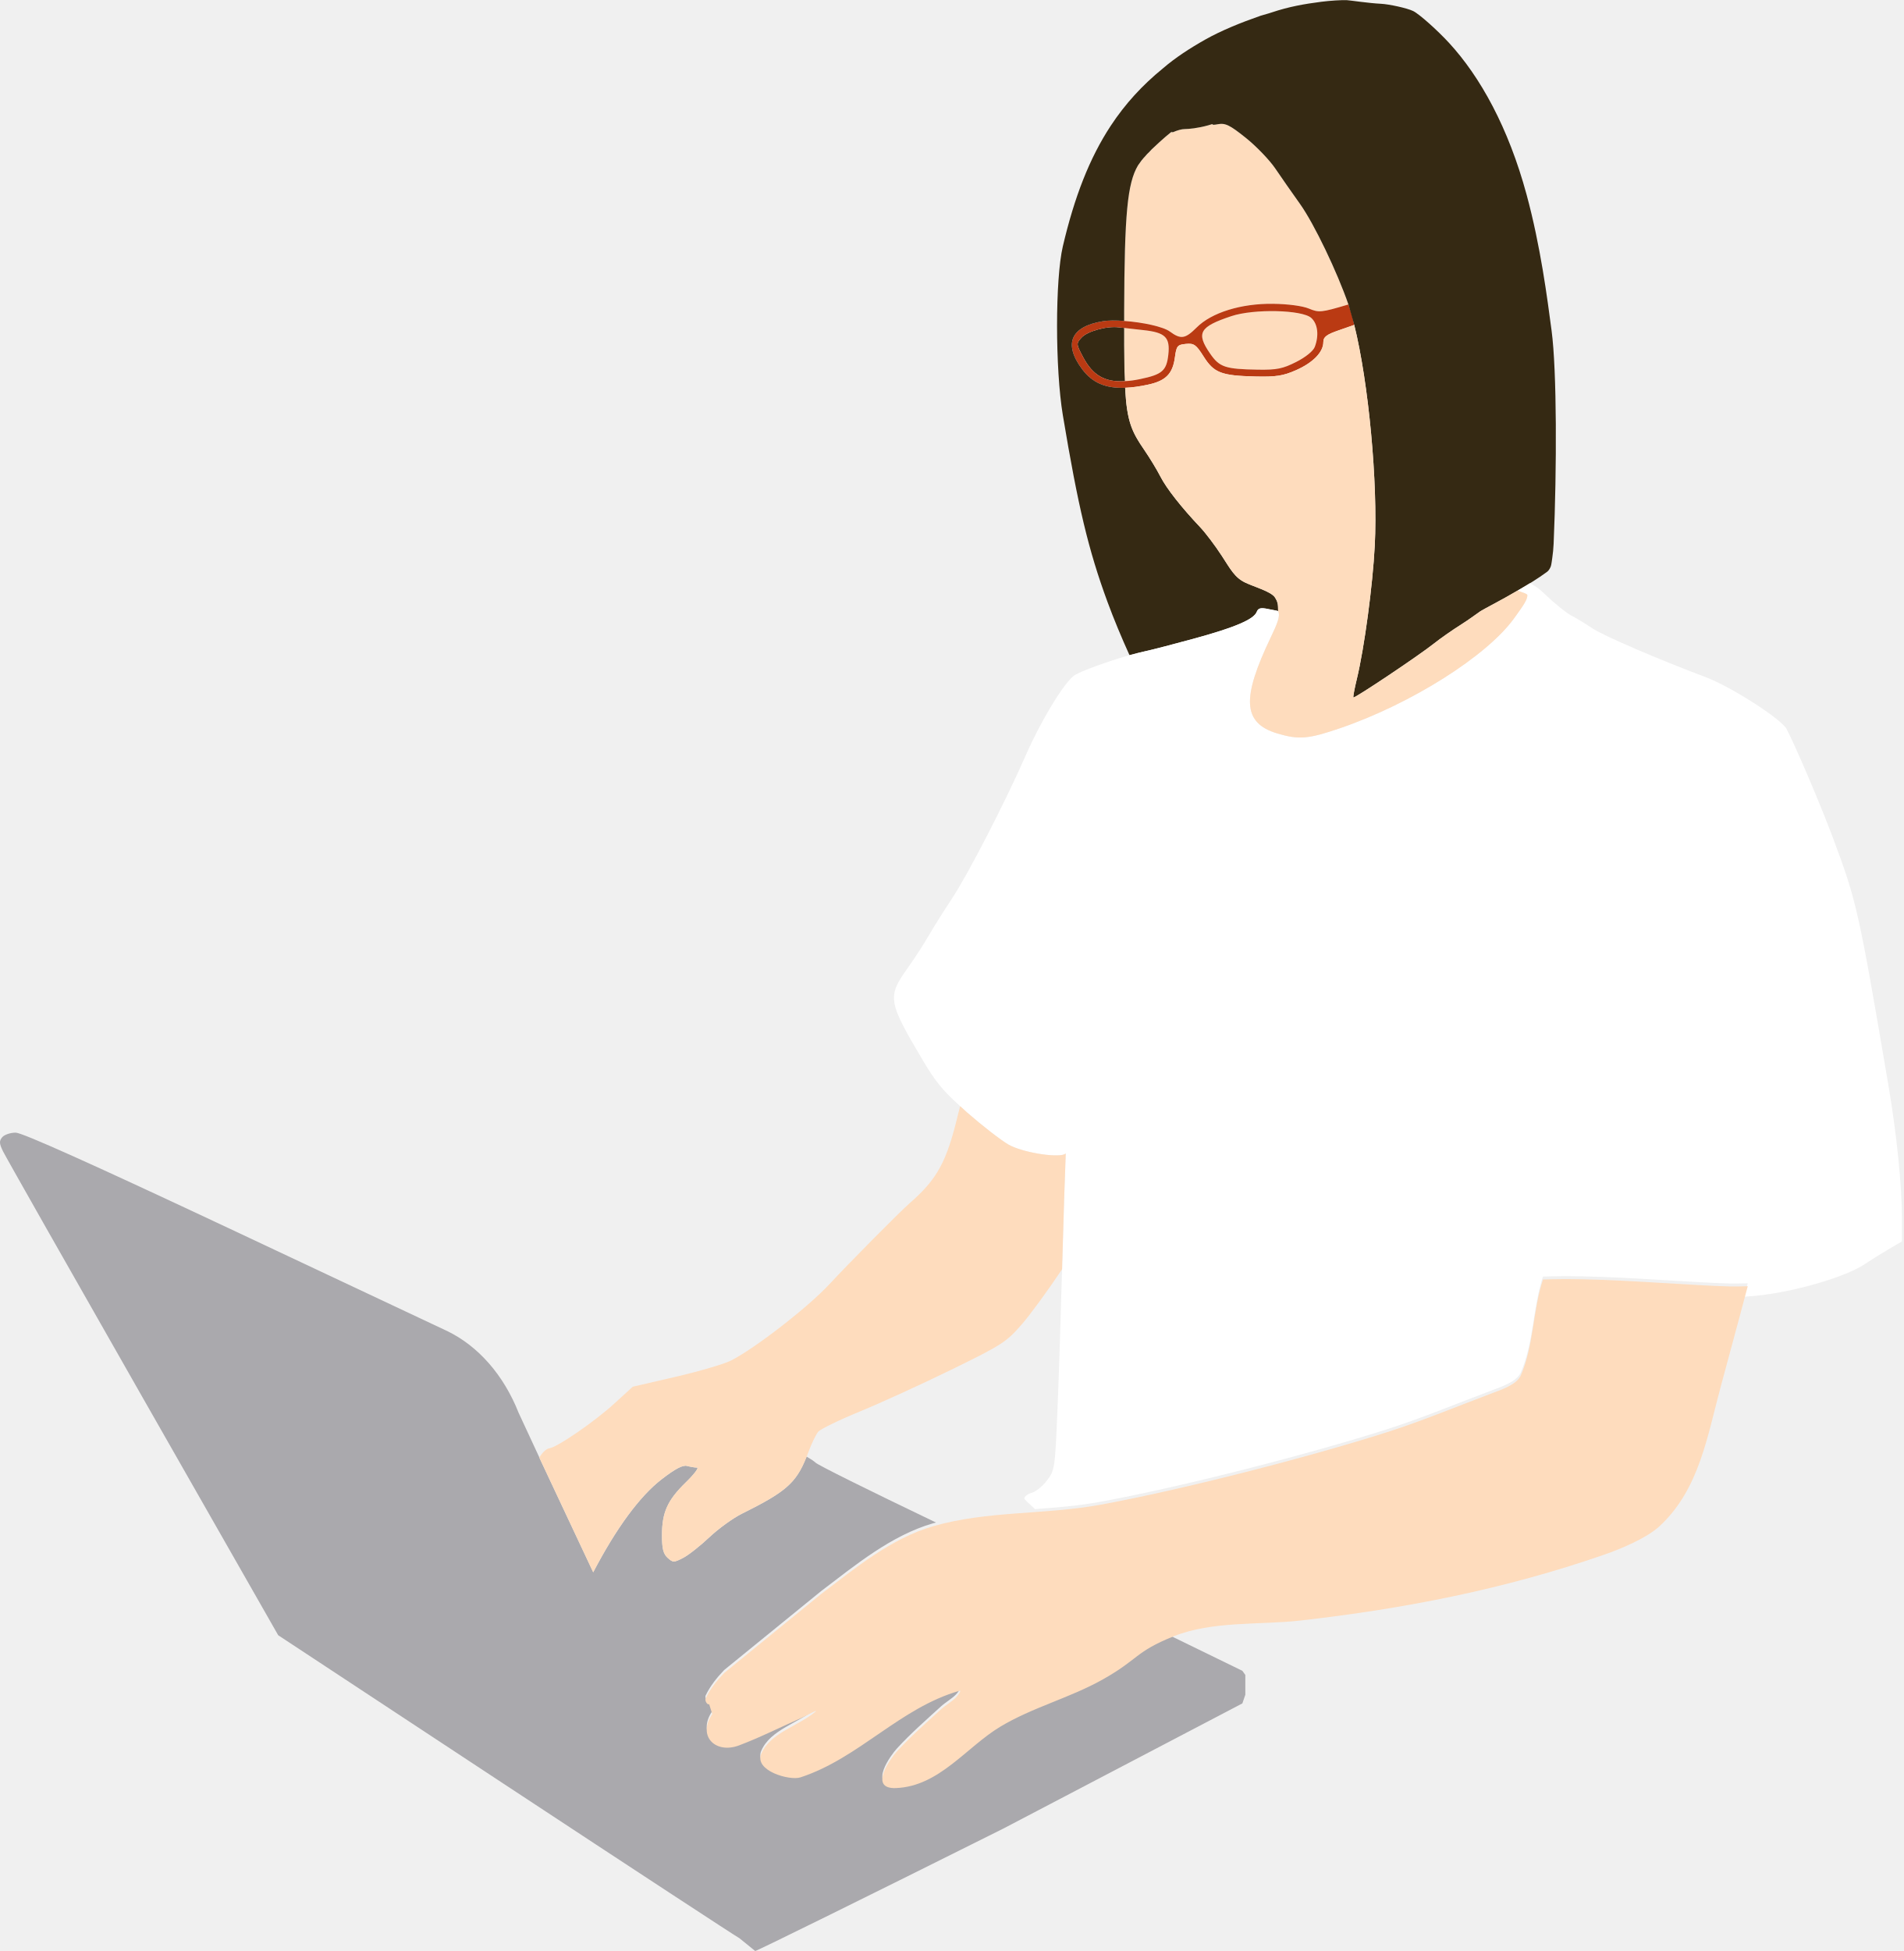
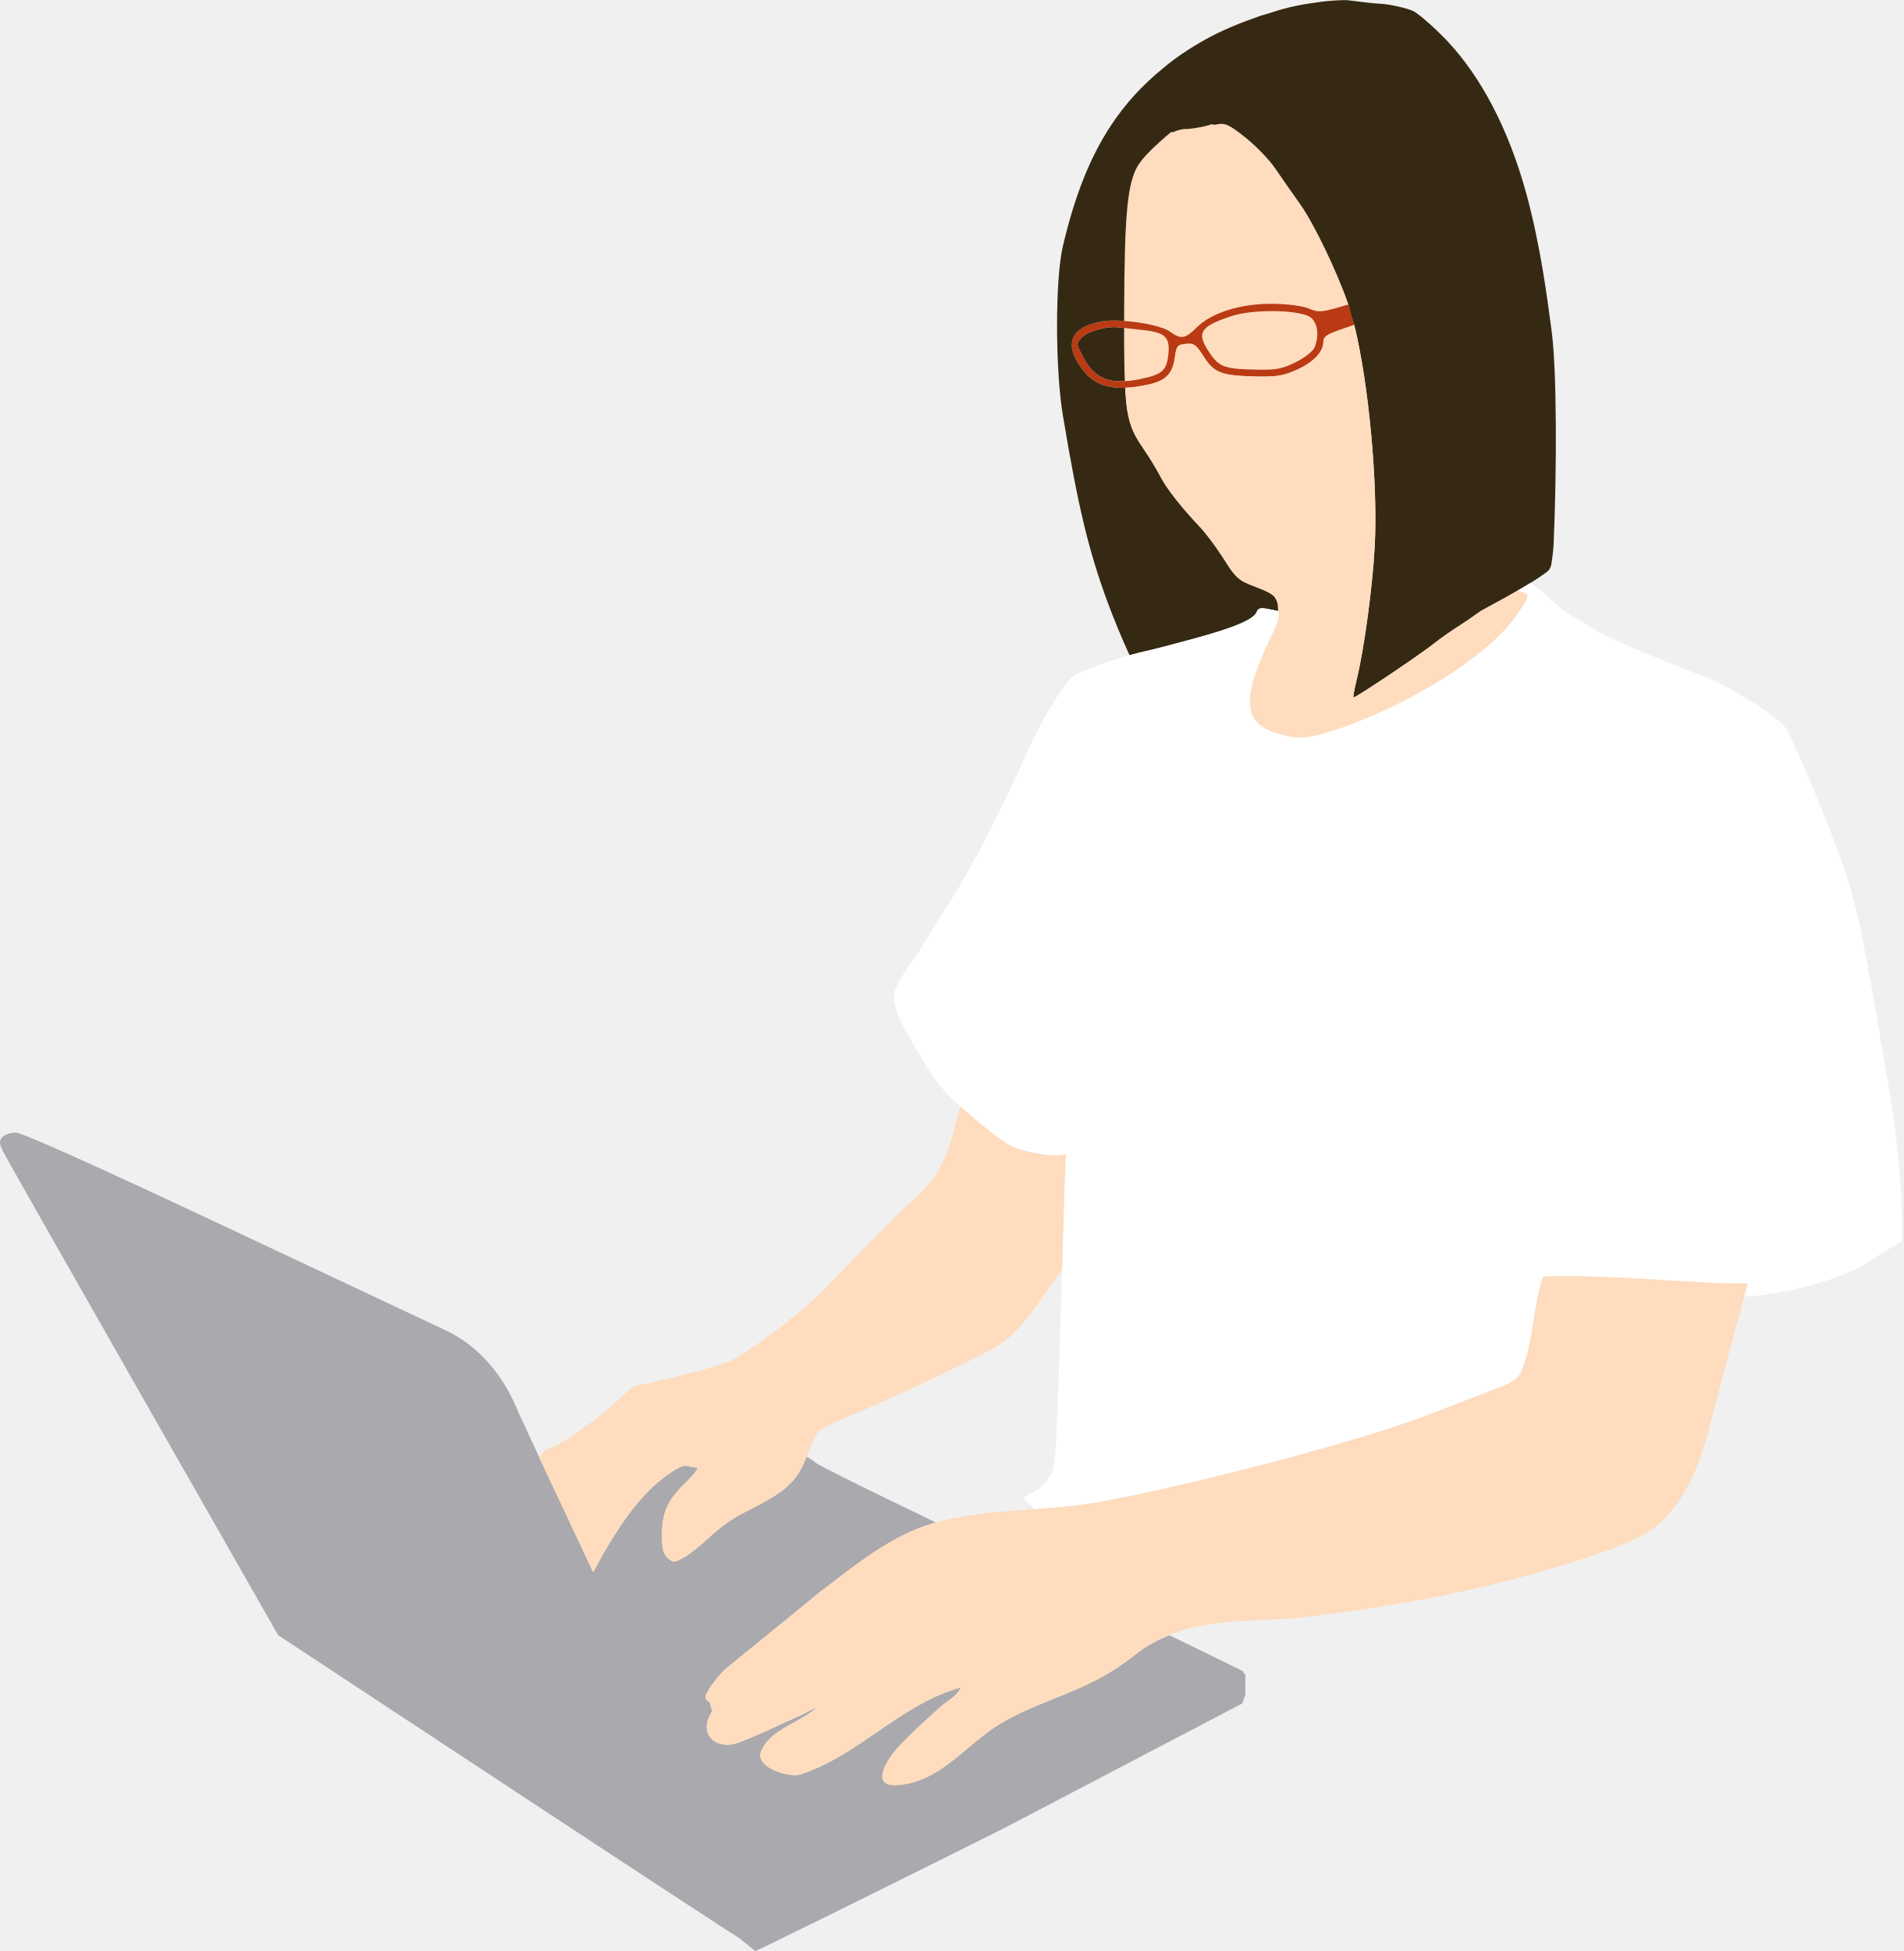
<svg xmlns="http://www.w3.org/2000/svg" width="100%" height="100%" viewBox="0 0 642 658" version="1.1" xml:space="preserve" style="fill-rule:evenodd;clip-rule:evenodd;stroke-linejoin:round;stroke-miterlimit:2;">
  <path d="M379.168,110.606L385.605,111.328C393.059,112.118 394.73,113.764 394.065,119.663C393.459,125.045 391.988,126.312 384.56,127.854C382.685,128.243 380.978,128.489 379.411,128.535L379.382,127.854C379.199,123.355 379.152,117.762 379.168,110.606Z" style="fill:rgb(254,220,189);" />
  <path d="M443.462,117.01C444.945,113.109 444.476,109.214 442.285,107.231C439.229,104.465 422.953,104.093 415.354,106.615C404.549,110.201 403.357,112.308 408.184,119.291C411.338,123.854 413.277,124.5 424.34,124.675C430.644,124.774 432.673,124.364 437.197,122.075C440.375,120.467 442.934,118.399 443.462,117.01Z" style="fill:rgb(254,220,189);" />
  <path d="M391.107,47.902C392.423,46.689 393.785,45.54 395.058,44.551C395.303,44.625 395.494,44.639 395.62,44.586L395.62,44.586C397.201,43.911 398.583,43.523 399.676,43.523C400.964,43.523 404.046,43.236 407.506,42.269C407.971,42.139 408.443,41.997 408.917,41.842C408.914,42.182 409.565,42.112 410.7,41.905C413.31,41.428 414.74,42.118 420.2,46.487C423.736,49.315 428.211,53.968 430.146,56.826C432.08,59.684 435.819,65.042 438.454,68.732C443.293,75.508 451.073,91.848 454.814,102.68L454.466,102.788C445.65,105.406 444.86,105.484 441.482,104.073C439.338,103.177 434.447,102.527 429.37,102.463C418.63,102.328 408.665,105.415 403.649,110.432C399.76,114.32 398.294,114.542 394.564,111.807C392.308,110.153 385.276,108.666 379.169,108.245L379.17,105.001C379.278,72.158 380.258,61.825 383.837,55.782L385.501,53.565L386.136,52.844L387.541,51.351L391.107,47.902Z" style="fill:rgb(254,220,189);" />
  <path d="M379.411,128.535C372.618,128.991 368.55,126.525 365.334,120.462C362.99,116.043 362.975,115.869 364.764,113.892C366.742,111.706 373.297,109.89 377.354,110.403L379.168,110.606L379.165,116.426C379.203,119.413 379.241,122.401 379.278,125.389L379.411,128.535Z" style="fill:rgb(53,41,19);" />
  <path d="M379.505,130.78C372.855,131.048 368.4,129.054 365.022,124.544C358.608,115.982 361.125,110.129 371.991,108.337C373.845,108.032 376.413,108.02 379.169,108.245L379.312,108.255C385.386,108.689 392.326,110.166 394.564,111.807C398.294,114.542 399.76,114.32 403.649,110.432C408.665,105.415 418.63,102.328 429.37,102.463C434.447,102.527 439.338,103.177 441.482,104.073C444.86,105.484 445.65,105.406 454.466,102.788L454.814,102.68C455.359,104.252 455.817,105.707 456.169,107.001L456.776,109.575L451.604,111.382C447.441,112.814 446.354,113.637 446.354,115.356C446.354,118.75 442.903,122.305 437.141,124.848C432.773,126.775 430.376,127.144 423.354,126.974C411.917,126.697 409.45,125.741 405.978,120.241C403.445,116.228 402.73,115.721 399.978,115.989C397.128,116.266 396.805,116.662 396.292,120.507C395.549,126.069 393.21,128.444 387.206,129.731C384.393,130.335 381.876,130.689 379.613,130.777L379.505,130.78ZM443.462,117.01C444.945,113.109 444.476,109.214 442.285,107.231C439.229,104.465 422.953,104.093 415.354,106.615C404.549,110.201 403.357,112.308 408.184,119.291C411.338,123.854 413.277,124.5 424.34,124.675C430.644,124.774 432.673,124.364 437.197,122.075C440.375,120.467 442.934,118.399 443.462,117.01ZM377.354,110.403C373.297,109.89 366.742,111.706 364.764,113.892C362.975,115.869 362.99,116.043 365.334,120.462C368.55,126.525 372.618,128.991 379.411,128.535L379.484,128.533C381.031,128.481 382.715,128.237 384.56,127.854C391.988,126.312 393.459,125.045 394.065,119.663C394.73,113.764 393.059,112.118 385.605,111.328L377.354,110.403Z" style="fill:rgb(186,58,19);" />
  <path d="M395.071,44.552C396.532,43.382 393.964,45.288 391.107,47.902L388.452,50.382L387.541,51.351L386.928,51.943L386.136,52.844L385.676,53.332L385.501,53.565L385.094,54.029L383.837,55.782C380.258,61.825 379.278,72.158 379.17,105.001L379.169,108.245C376.413,108.02 373.845,108.032 371.991,108.337C361.125,110.129 358.608,115.982 365.022,124.544C368.4,129.054 372.855,131.048 379.505,130.78L379.554,131.936C380.199,142.34 381.87,145.802 385.906,151.669C387.766,154.373 390.233,158.438 391.388,160.702C393.431,164.707 398.394,171.03 404.852,177.856C406.598,179.701 409.829,183.976 412.033,187.356C415.083,192.034 416.449,194.784 420.04,196.5C423.107,197.965 428.719,199.483 430.04,201.5L430.66,202.628L430.795,203.032L430.977,203.714L431.045,204.285L431.11,206.152L431.107,206.143C431.013,205.966 429.558,205.791 427.77,205.408C425.258,204.87 424.378,205.08 423.897,206.334C422.902,208.926 416.488,211.647 402.274,215.507C394.985,217.487 387.896,219.32 386.521,219.581C385.046,219.86 383.111,220.349 380.976,220.967C378.287,215.041 375.685,208.805 373.541,202.977C367.136,185.558 363.64,170.939 358.489,140.023C355.889,124.414 355.89,94.174 358.491,83.07C362.402,66.377 367.515,53.263 374.644,42.426C379.488,35.064 385.262,28.753 392.223,23.084C396.4,19.476 401.35,16.264 406.519,13.348C411.889,10.319 418.454,7.654 425.166,5.318L427.911,4.519L428.993,4.176C434.711,2.259 439.939,1.329 445.708,0.595C448.692,0.216 452.453,-0.02 454.291,0.057C455.268,0.098 461.48,1.057 465.784,1.275C468.534,1.414 474.546,2.712 476.629,3.714C478.713,4.715 484.872,10.251 488.732,14.441C499.288,25.896 508.774,43.024 514.903,65.62C519.649,83.119 521.884,100.555 523.345,111.549C525.127,124.966 525.125,158.058 524.03,183.374C523.959,185.014 523.798,186.619 523.567,188.208C523.506,188.629 523.266,190.474 523.115,190.893C522.916,191.444 522.577,192.304 521.721,192.928C518.822,195.042 515.525,197.102 512.334,198.919C511.752,198.612 511.752,198.612 512.334,198.919C506.463,202.393 501.011,205.113 499.368,206.125C498.794,206.479 495.586,208.909 492.762,210.675C489.938,212.442 485.822,215.324 483.614,217.079C478.531,221.12 456.882,235.609 456.498,235.226C456.341,235.068 456.862,232.259 457.656,228.981C460.17,218.616 463.009,197.491 463.699,184.023C464.784,162.817 461.619,129.037 456.776,109.575L454.838,102.743L454.814,102.68C451.073,91.848 443.293,75.508 438.454,68.732C435.819,65.042 432.08,59.684 430.146,56.826C428.211,53.968 423.736,49.315 420.2,46.487C414.74,42.118 413.31,41.428 410.7,41.905C409.565,42.112 408.914,42.182 408.917,41.842C408.443,41.997 407.971,42.139 407.506,42.269C404.046,43.236 400.964,43.523 399.676,43.523C398.583,43.523 397.201,43.911 395.62,44.586L395.071,44.552Z" style="fill:rgb(53,41,19);" />
  <path d="M516.026,196.702C517.435,197.352 518.98,198.387 520.595,199.943C524.062,203.282 528.275,206.72 529.959,207.583C531.643,208.446 534.821,210.375 537.021,211.869C540.644,214.33 559.279,222.362 575.224,228.335C583.744,231.527 600.844,242.475 602.613,245.871C605.799,251.987 614.173,271.673 618.353,282.871C626.275,304.097 626.935,307.051 637.007,366.371C639.744,382.488 641.513,400.001 641.518,411.026L641.521,418.681L636.891,421.394C634.345,422.886 630.801,425.098 629.016,426.31C624.024,429.698 612.119,433.67 600.521,435.817C596.318,436.595 592.636,437.078 588.29,437.34C588.24,437.529 589.504,432.798 589.504,432.798C587.448,432.857 585.39,432.916 583.334,432.868C579.888,432.788 576.445,432.597 573.004,432.414C556.262,431.526 537.274,429.952 520.436,430.532C516.977,440.954 517.343,452.838 512.947,462.896C511.581,466.023 506.17,467.787 503.455,468.808C491.606,473.263 479.909,478.165 467.852,482.02C441.393,490.48 398.144,501.596 370.8,506.556C363.652,507.853 356.364,508.435 349.06,508.965C350.311,509.98 345.521,505.85 345.521,505.396C345.521,504.677 346.626,503.811 347.976,503.472C349.326,503.133 351.644,501.266 353.126,499.323C355.765,495.862 355.838,495.379 356.674,475.58C357.079,465.974 357.74,445.947 358.231,428.083L358.475,419.871C358.747,409.709 359.083,399.327 359.466,389.027L359.022,389.305C356.201,390.49 344.717,388.66 340.113,386C337.61,384.554 331.361,379.705 326.226,375.225L323.859,373.071L323.585,372.824C317.869,367.682 315.315,364.425 311.333,357.725C299.515,337.84 299.236,336.213 306.01,326.685C308.48,323.212 311.742,318.198 313.26,315.541C314.779,312.885 318.306,307.26 321.1,303.041C326.563,294.79 339.105,270.44 346.04,254.621C351.043,243.209 358.554,230.777 362.161,227.939C363.915,226.56 373.638,223.048 380.976,220.967L386.521,219.581C387.896,219.32 394.985,217.487 402.274,215.507C409.731,213.482 415.041,211.771 418.542,210.211C421.726,208.828 423.424,207.566 423.897,206.334C424.378,205.08 425.258,204.87 427.77,205.408C429.558,205.791 431.013,205.966 431.107,206.143C431.955,207.749 430.715,210.553 428.517,215.169C418.963,235.232 418.918,243.833 430.894,247.389C438.143,249.542 441.361,249.259 452.254,245.509C476.073,237.309 501.404,221.31 510.612,208.65C513.955,204.055 515.12,202.326 515.179,200.743C515.199,200.204 513.118,199.748 511.893,199.166L512.334,198.919L516.026,196.702Z" style="fill:white;" />
  <path d="M431.11,206.152L431.087,204.634L431.045,204.285L431.033,203.923L430.977,203.714L430.951,203.502L430.795,203.032L430.712,202.724L430.66,202.628C430.516,202.274 430.312,201.916 430.04,201.5C428.719,199.483 423.107,197.965 420.04,196.5C416.449,194.784 415.083,192.034 412.033,187.356C409.829,183.976 406.598,179.701 404.852,177.856C398.394,171.03 393.431,164.707 391.388,160.702C390.233,158.438 387.766,154.373 385.906,151.669C381.725,145.591 380.082,142.094 379.505,130.78C381.797,130.701 384.348,130.344 387.206,129.731C393.21,128.444 395.549,126.069 396.292,120.507C396.805,116.662 397.128,116.266 399.978,115.989C402.73,115.721 403.445,116.228 405.978,120.241C409.45,125.741 411.917,126.697 423.354,126.974C430.376,127.144 432.773,126.775 437.141,124.848C442.903,122.305 446.354,118.75 446.354,115.356C446.354,113.637 447.441,112.814 451.604,111.382L456.776,109.575C461.619,129.037 464.784,162.817 463.699,184.023C463.009,197.491 460.17,218.616 457.656,228.981C456.862,232.259 456.341,235.068 456.498,235.226C456.882,235.609 478.531,221.12 483.614,217.079C485.822,215.324 489.938,212.442 492.762,210.675C495.586,208.909 498.794,206.479 499.368,206.125C500.97,205.138 506.195,202.527 511.893,199.166C513.118,199.748 515.199,200.204 515.179,200.743C515.12,202.326 513.955,204.055 510.612,208.65C501.404,221.31 476.073,237.309 452.254,245.509C441.361,249.259 438.143,249.542 430.894,247.389C418.918,243.833 418.963,235.232 428.517,215.169C430.711,210.561 431.951,207.759 431.11,206.152Z" style="fill:rgb(254,220,189);" />
  <path d="M394.409,551.496L419.04,563.5L420.04,564.901L420.04,571.569L419.04,574.5L338.344,616.75C292.933,639.438 255.303,658 254.721,658L249.389,653.677L249.385,653.675C248.639,653.35 213.446,630.3 171.057,602.375L93.832,551.5L48.204,471.5C23.109,427.5 1.875,390.059 1.017,388.298C-0.262,385.672 -0.312,384.818 0.742,383.548C1.449,382.697 3.496,382 5.293,382C7.494,382 31.063,392.575 77.64,414.462C115.635,432.316 148.562,447.814 150.812,448.9C161.344,453.989 169.91,463.79 174.933,476.5L181.907,491.518L181.886,491.547L183.234,494.415L198.913,527.779L200.087,530.278C207.818,515.439 215.785,504.608 223.175,498.903C227.776,495.35 230.306,494.024 231.742,494.41C232.864,494.711 234.373,494.964 235.098,494.971C235.822,494.979 234.116,497.223 231.307,499.959C225.118,505.988 223.281,510.07 223.281,517.798C223.281,522.312 223.724,524.076 225.19,525.403C226.994,527.036 227.281,527.036 230.411,525.418C232.233,524.476 236.211,521.347 239.252,518.466C242.293,515.584 247.256,511.996 250.281,510.493C264.968,503.193 268.516,500.262 272.065,491.252C273.583,492.144 274.648,492.866 275.061,493.279C275.923,494.141 292.468,502.346 315.727,513.5L314.74,513.742C300.534,517.85 288.468,527.896 277,536.586L244.25,563.244C241.796,565.799 239.533,568.646 238,571.84C237.673,572.522 238.519,574.094 239.2,573.766L240.25,577.093C235.076,584.631 241.429,590.614 249.261,587.664C256.415,584.969 263.253,581.498 270.25,578.415C271.833,577.718 276.328,575.215 275,576.324C269.099,581.25 259.821,583.4 256.78,590.459C254.305,596.202 266.315,599.641 269.992,598.439C289.789,591.969 303.54,574.97 323.646,569.24C324.481,569.002 323.017,570.914 322.404,571.528C320.878,573.055 318.927,574.1 317.334,575.557C312.281,580.179 307.094,584.688 302.481,589.75C300.612,591.8 292.648,602.449 302.24,602.051C316.815,601.447 325.959,588.225 337.386,581.352C348.244,574.822 360.862,571.652 371.907,565.445C383.719,558.807 382.825,556.337 394.409,551.496Z" style="fill:rgb(170,169,173);" />
  <path d="M323.859,373.071L326.226,375.225C331.361,379.705 337.61,384.554 340.113,386C344.717,388.66 356.201,390.49 359.022,389.305L359.466,389.027C359.083,399.327 358.747,409.709 358.475,419.871L358.231,428.083C353.277,435.455 347.53,443.349 344.542,446.77C339.397,452.658 337.908,453.614 320.916,461.931C310.942,466.813 297.059,473.157 290.066,476.029C283.072,478.901 276.736,481.978 275.985,482.868C275.234,483.757 273.791,486.728 272.778,489.47C268.922,499.907 265.902,502.729 250.281,510.493C247.256,511.996 242.293,515.584 239.252,518.466C236.211,521.347 232.233,524.476 230.411,525.418C227.281,527.036 226.994,527.036 225.19,525.403C223.724,524.076 223.281,522.312 223.281,517.798C223.281,510.07 225.118,505.988 231.307,499.959C234.116,497.223 235.822,494.979 235.098,494.971C234.373,494.964 232.864,494.711 231.742,494.41C230.306,494.024 227.776,495.35 223.175,498.903C215.785,504.608 207.818,515.439 200.087,530.278L198.913,527.779L183.234,494.415L181.886,491.547C183.036,489.775 184.257,488.596 185.339,488.441C188.049,488.053 200.537,479.458 207.102,473.462L213.423,467.689L227.87,464.348C235.817,462.51 244.222,460.044 246.55,458.868C254.634,454.782 272.568,440.871 279.742,433.123C286.161,426.191 303.493,408.694 306.781,405.829C316.202,397.617 319.348,391.808 323.232,375.454L323.859,373.071Z" style="fill:rgb(254,220,189);" />
-   <g transform="matrix(1,0,0,1,0,1)">
-     <path d="M520.436,430.532C537.274,429.952 556.262,431.526 573.004,432.414C576.445,432.597 579.888,432.788 583.334,432.868C585.39,432.916 587.448,432.857 589.504,432.798C589.504,432.798 583.545,455.126 580.499,466.272C575.889,483.144 573.247,501.28 559.731,513.75C555.358,517.785 546.598,521.414 541.235,523.28C507.686,534.951 473.735,541.574 438.495,545.558C425.075,547.075 408.902,545.633 395.916,550.845C382.729,556.138 384.212,558.53 371.907,565.445C360.862,571.652 348.244,574.822 337.386,581.352C325.959,588.225 316.815,601.447 302.24,602.051C292.648,602.449 300.612,591.8 302.481,589.75C307.094,584.688 312.281,580.179 317.334,575.557C318.927,574.1 320.878,573.055 322.404,571.528C323.017,570.914 324.481,569.002 323.646,569.24C303.54,574.97 289.789,591.969 269.992,598.439C266.315,599.641 254.305,596.202 256.78,590.459C259.821,583.4 269.099,581.25 275,576.324C276.328,575.215 271.833,577.718 270.25,578.415C263.253,581.498 256.415,584.969 249.261,587.664C241.429,590.614 235.076,584.631 240.25,577.093L239.2,573.766C238.519,574.094 237.673,572.522 238,571.84C239.533,568.646 241.796,565.799 244.25,563.244L277,536.586C288.468,527.896 300.534,517.85 314.74,513.742C332.916,508.485 352.324,509.908 370.8,506.556C398.144,501.596 441.393,490.48 467.852,482.02C479.909,478.165 491.606,473.263 503.455,468.808C506.17,467.787 511.581,466.023 512.947,462.896C517.343,452.838 516.977,440.954 520.436,430.532Z" style="fill:rgb(254,220,189);fill-rule:nonzero;" />
-   </g>
+   <path d="M520.436,430.532C537.274,429.952 556.262,431.526 573.004,432.414C576.445,432.597 579.888,432.788 583.334,432.868C585.39,432.916 587.448,432.857 589.504,432.798C589.504,432.798 583.545,455.126 580.499,466.272C575.889,483.144 573.247,501.28 559.731,513.75C555.358,517.785 546.598,521.414 541.235,523.28C507.686,534.951 473.735,541.574 438.495,545.558C425.075,547.075 408.902,545.633 395.916,550.845C382.729,556.138 384.212,558.53 371.907,565.445C360.862,571.652 348.244,574.822 337.386,581.352C325.959,588.225 316.815,601.447 302.24,602.051C292.648,602.449 300.612,591.8 302.481,589.75C307.094,584.688 312.281,580.179 317.334,575.557C318.927,574.1 320.878,573.055 322.404,571.528C323.017,570.914 324.481,569.002 323.646,569.24C303.54,574.97 289.789,591.969 269.992,598.439C266.315,599.641 254.305,596.202 256.78,590.459C259.821,583.4 269.099,581.25 275,576.324C276.328,575.215 271.833,577.718 270.25,578.415C263.253,581.498 256.415,584.969 249.261,587.664C241.429,590.614 235.076,584.631 240.25,577.093L239.2,573.766C238.519,574.094 237.673,572.522 238,571.84C239.533,568.646 241.796,565.799 244.25,563.244L277,536.586C288.468,527.896 300.534,517.85 314.74,513.742C332.916,508.485 352.324,509.908 370.8,506.556C398.144,501.596 441.393,490.48 467.852,482.02C479.909,478.165 491.606,473.263 503.455,468.808C506.17,467.787 511.581,466.023 512.947,462.896C517.343,452.838 516.977,440.954 520.436,430.532Z" style="fill:rgb(254,220,189);fill-rule:nonzero;" />
</svg>
